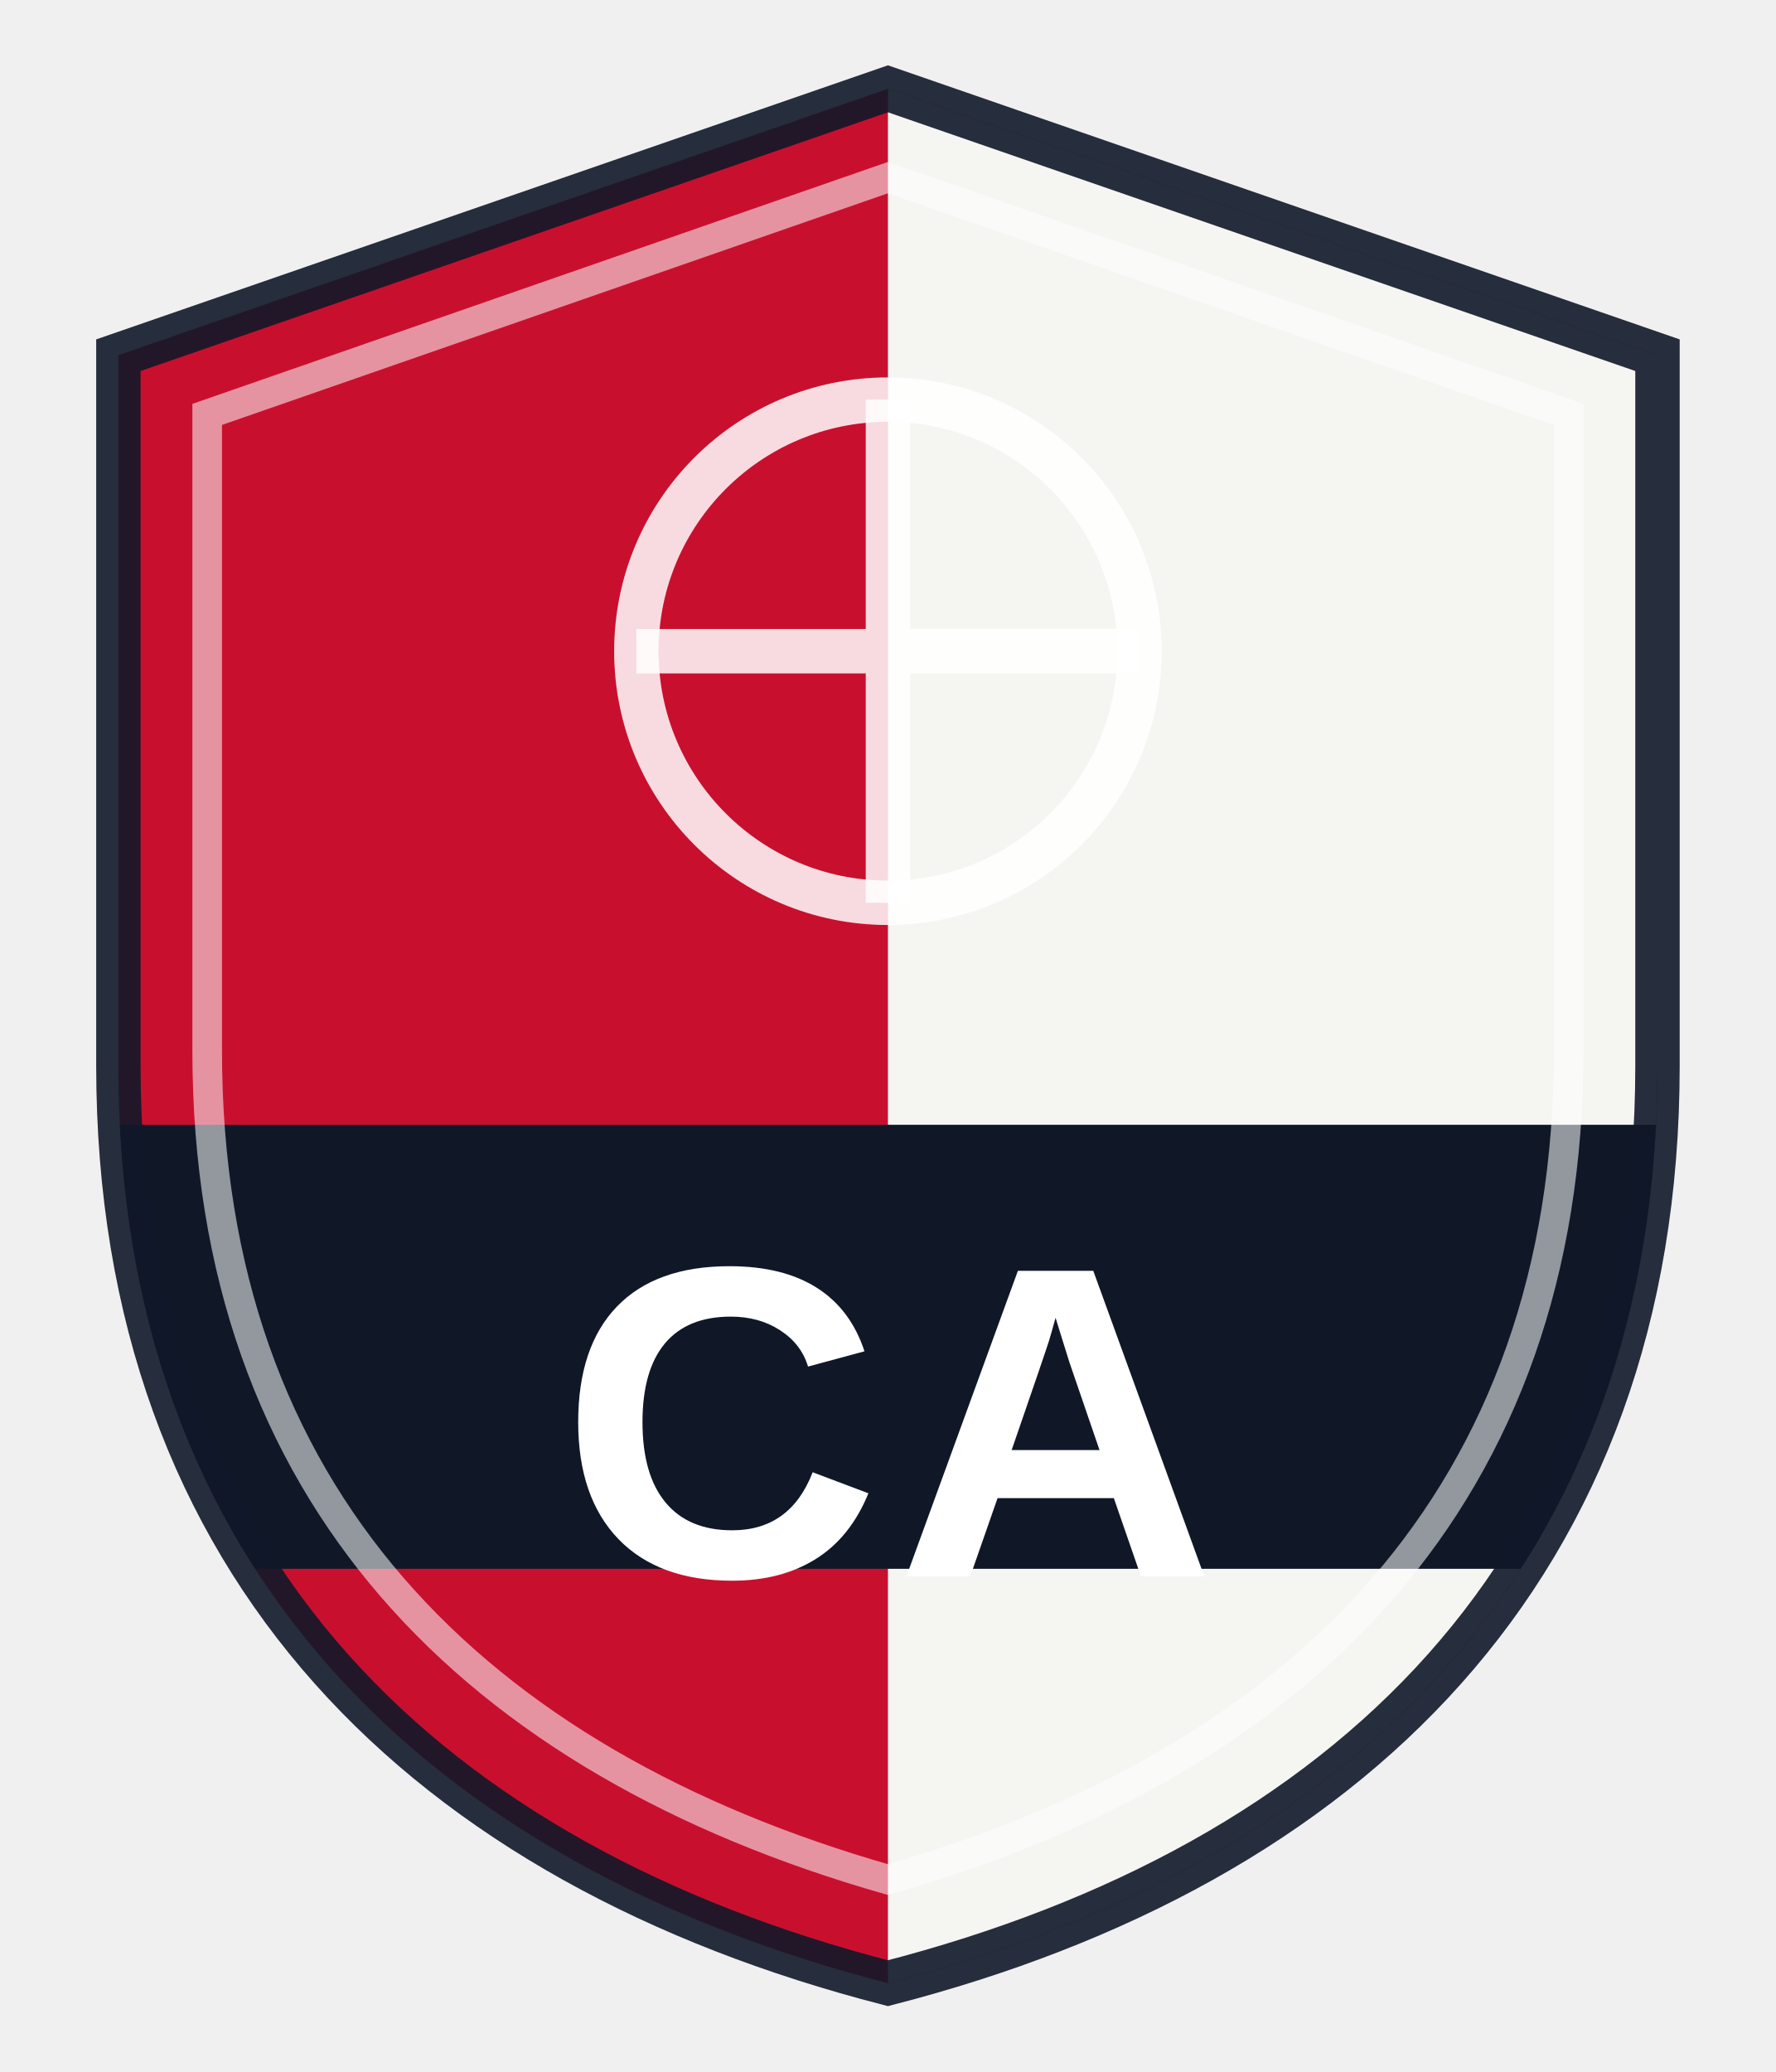
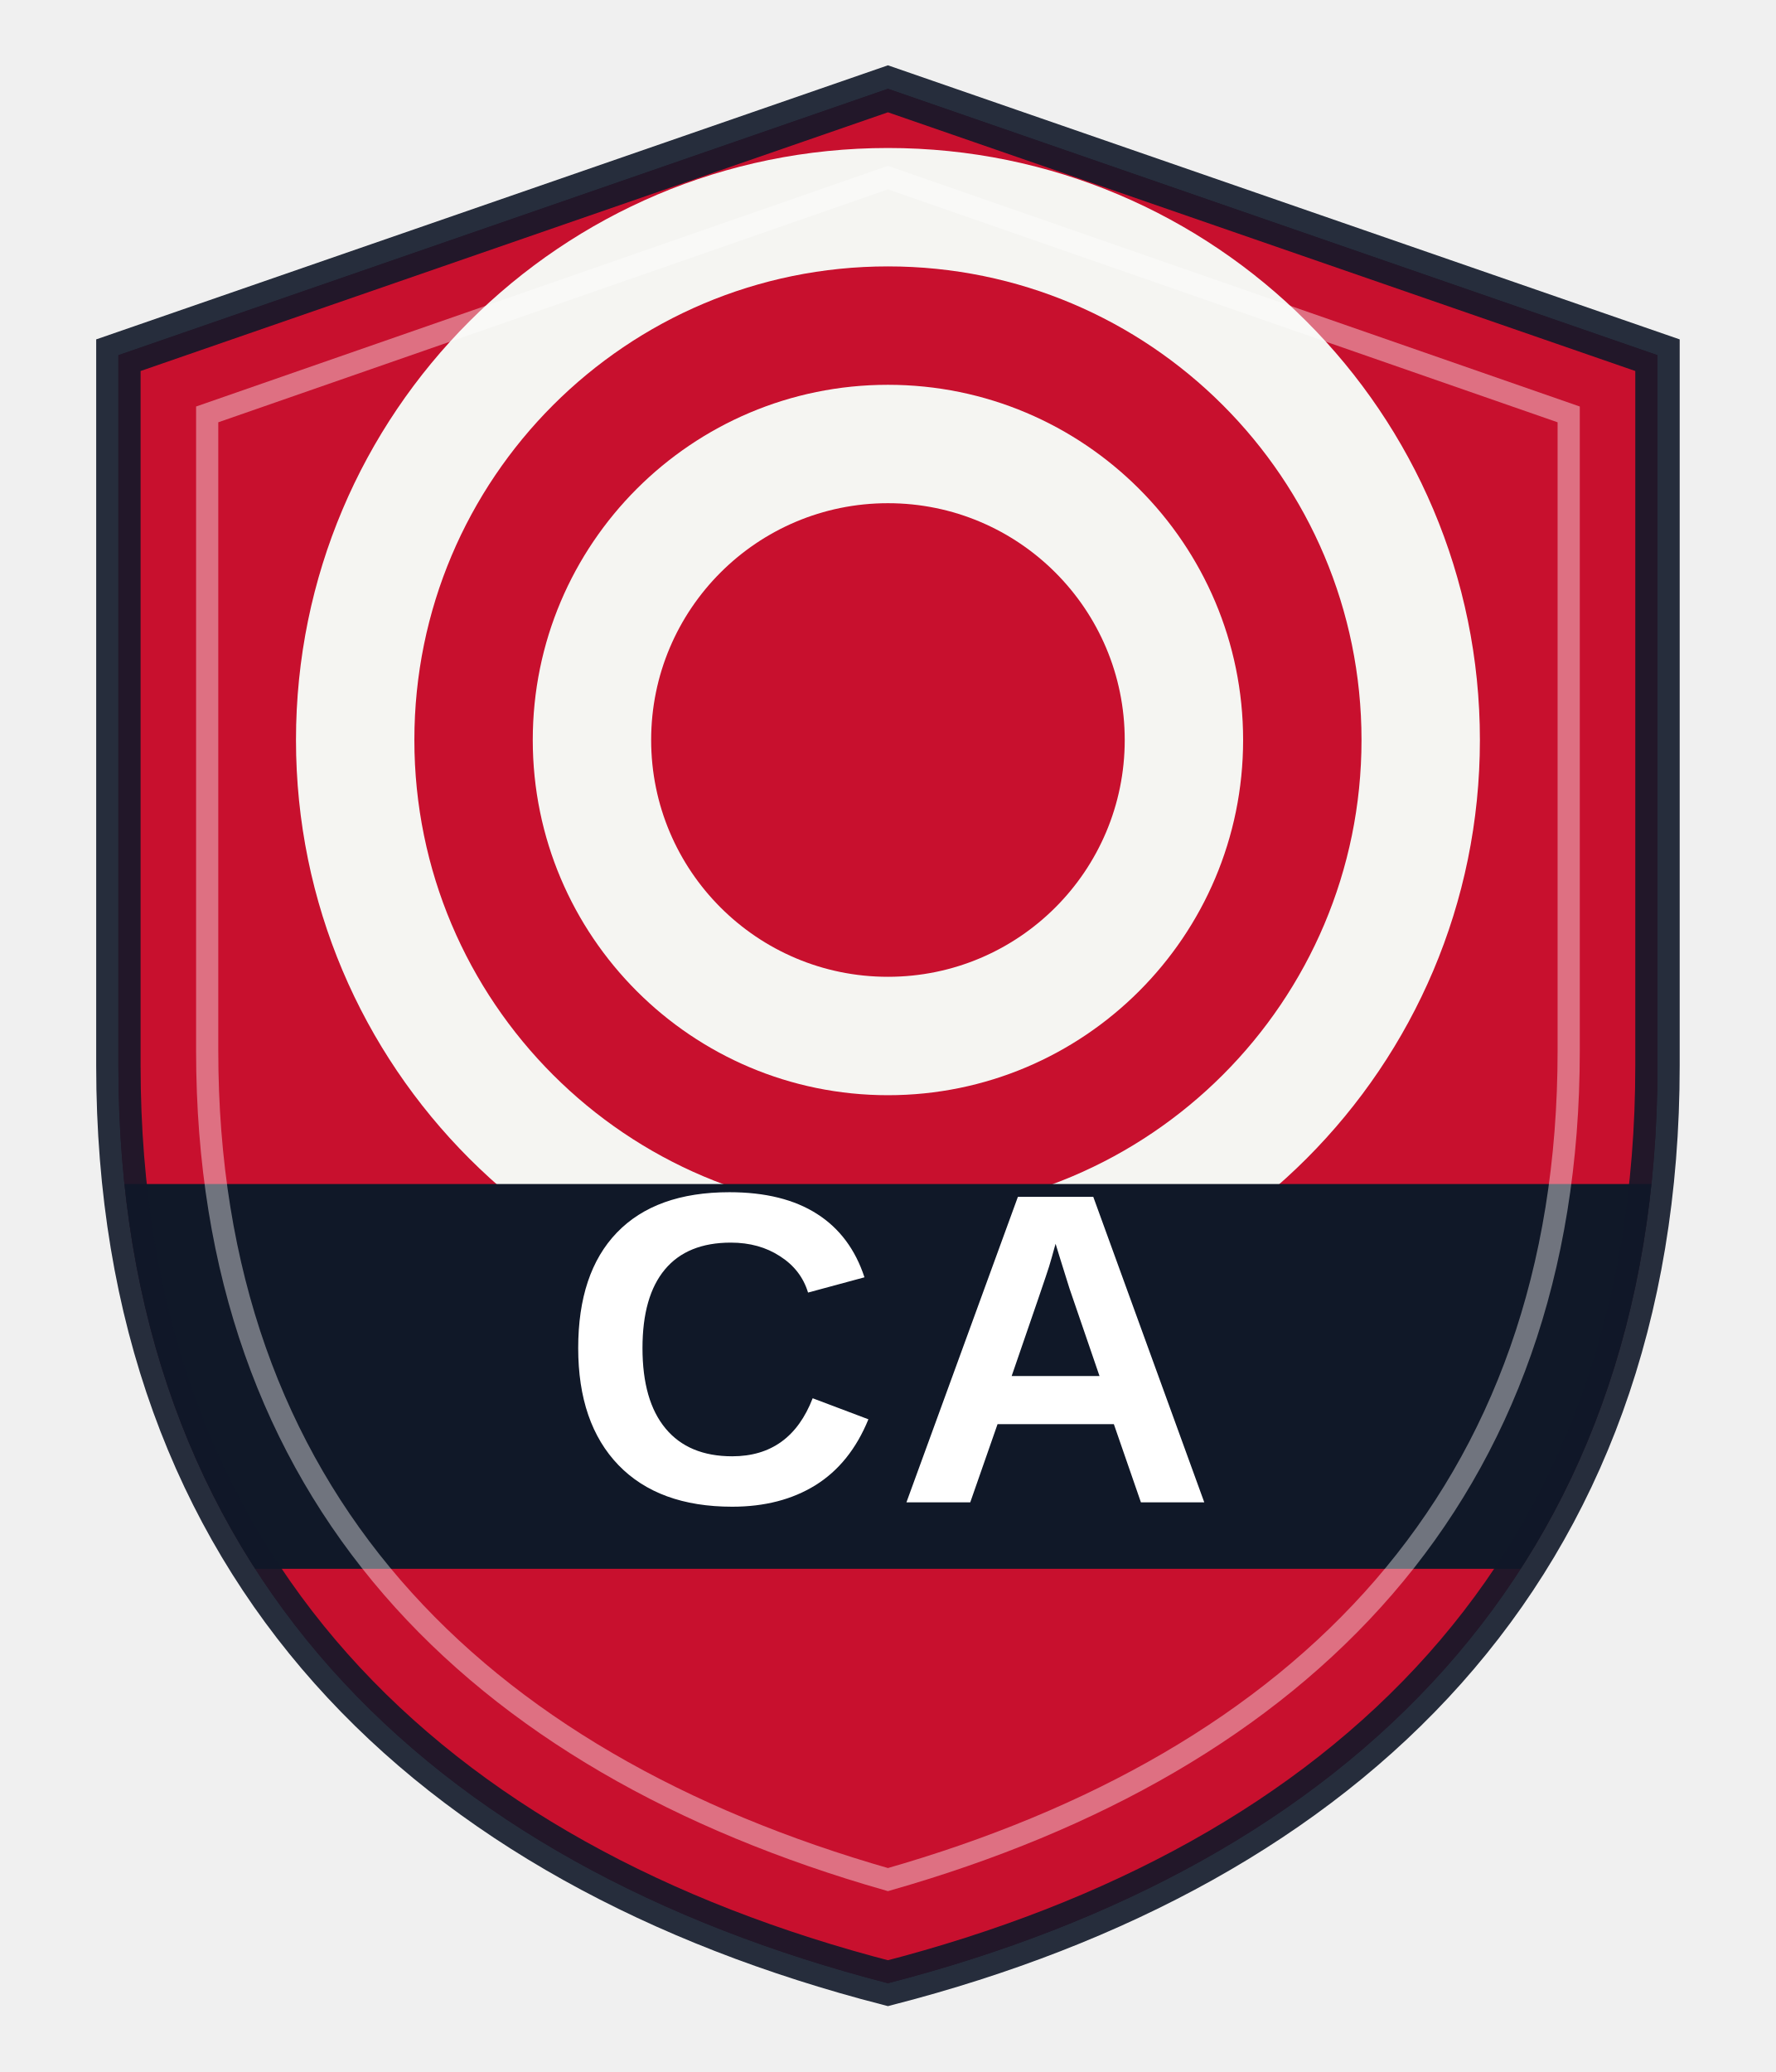
<svg xmlns="http://www.w3.org/2000/svg" viewBox="0 0 120 140">
  <defs>
    <clipPath id="shield">
      <path d="M60 6 L112 24 V72 C112 106 91 126 60 134 C29 126 8 106 8 72 V24 Z" />
    </clipPath>
  </defs>
  <path d="M60 6 L112 24 V72 C112 106 91 126 60 134 C29 126 8 106 8 72 V24 Z" fill="#c8102e" />
  <g clip-path="url(#shield)">
-     <rect x="60" y="0" width="60" height="140" fill="#f5f5f2" />
-     <rect x="0" y="76" width="120" height="30" fill="#101828" />
-     <circle cx="60" cy="44" r="17" fill="none" stroke="rgba(255,255,255,0.85)" stroke-width="3" />
-     <path d="M60 27 v34 M43 44 h34" stroke="rgba(255,255,255,0.85)" stroke-width="3" />
+     <rect x="0" y="0" width="120" height="140" fill="#c8102e" />
+     <circle cx="60" cy="50" r="40" fill="#f5f5f2" />
+     <circle cx="60" cy="50" r="32" fill="#c8102e" />
+     <circle cx="60" cy="50" r="24" fill="#f5f5f2" />
+     <circle cx="60" cy="50" r="16" fill="#c8102e" />
+     <rect x="0" y="80" width="120" height="26" fill="#101828" />
  </g>
-   <text x="60" y="98" text-anchor="middle" dominant-baseline="middle" font-family="Arial, Helvetica, sans-serif" font-weight="bold" font-size="30" fill="#ffffff" letter-spacing="1">CA</text>
+   <text x="60" y="93" text-anchor="middle" dominant-baseline="middle" font-family="Arial, Helvetica, sans-serif" font-weight="bold" font-size="30" fill="#ffffff" letter-spacing="1">CA</text>
  <path d="M60 6 L112 24 V72 C112 106 91 126 60 134 C29 126 8 106 8 72 V24 Z" fill="none" stroke="rgba(16,24,40,0.9)" stroke-width="3" />
-   <path d="M60 12 L106 28 V71 C106 101 88 119 60 127 C32 119 14 101 14 71 V28 Z" fill="none" stroke="rgba(255,255,255,0.55)" stroke-width="2" />
+   <path d="M60 12 L106 28 V71 C106 101 88 119 60 127 C32 119 14 101 14 71 V28 Z" fill="none" stroke="rgba(255,255,255,0.4)" stroke-width="1.5" />
</svg>
